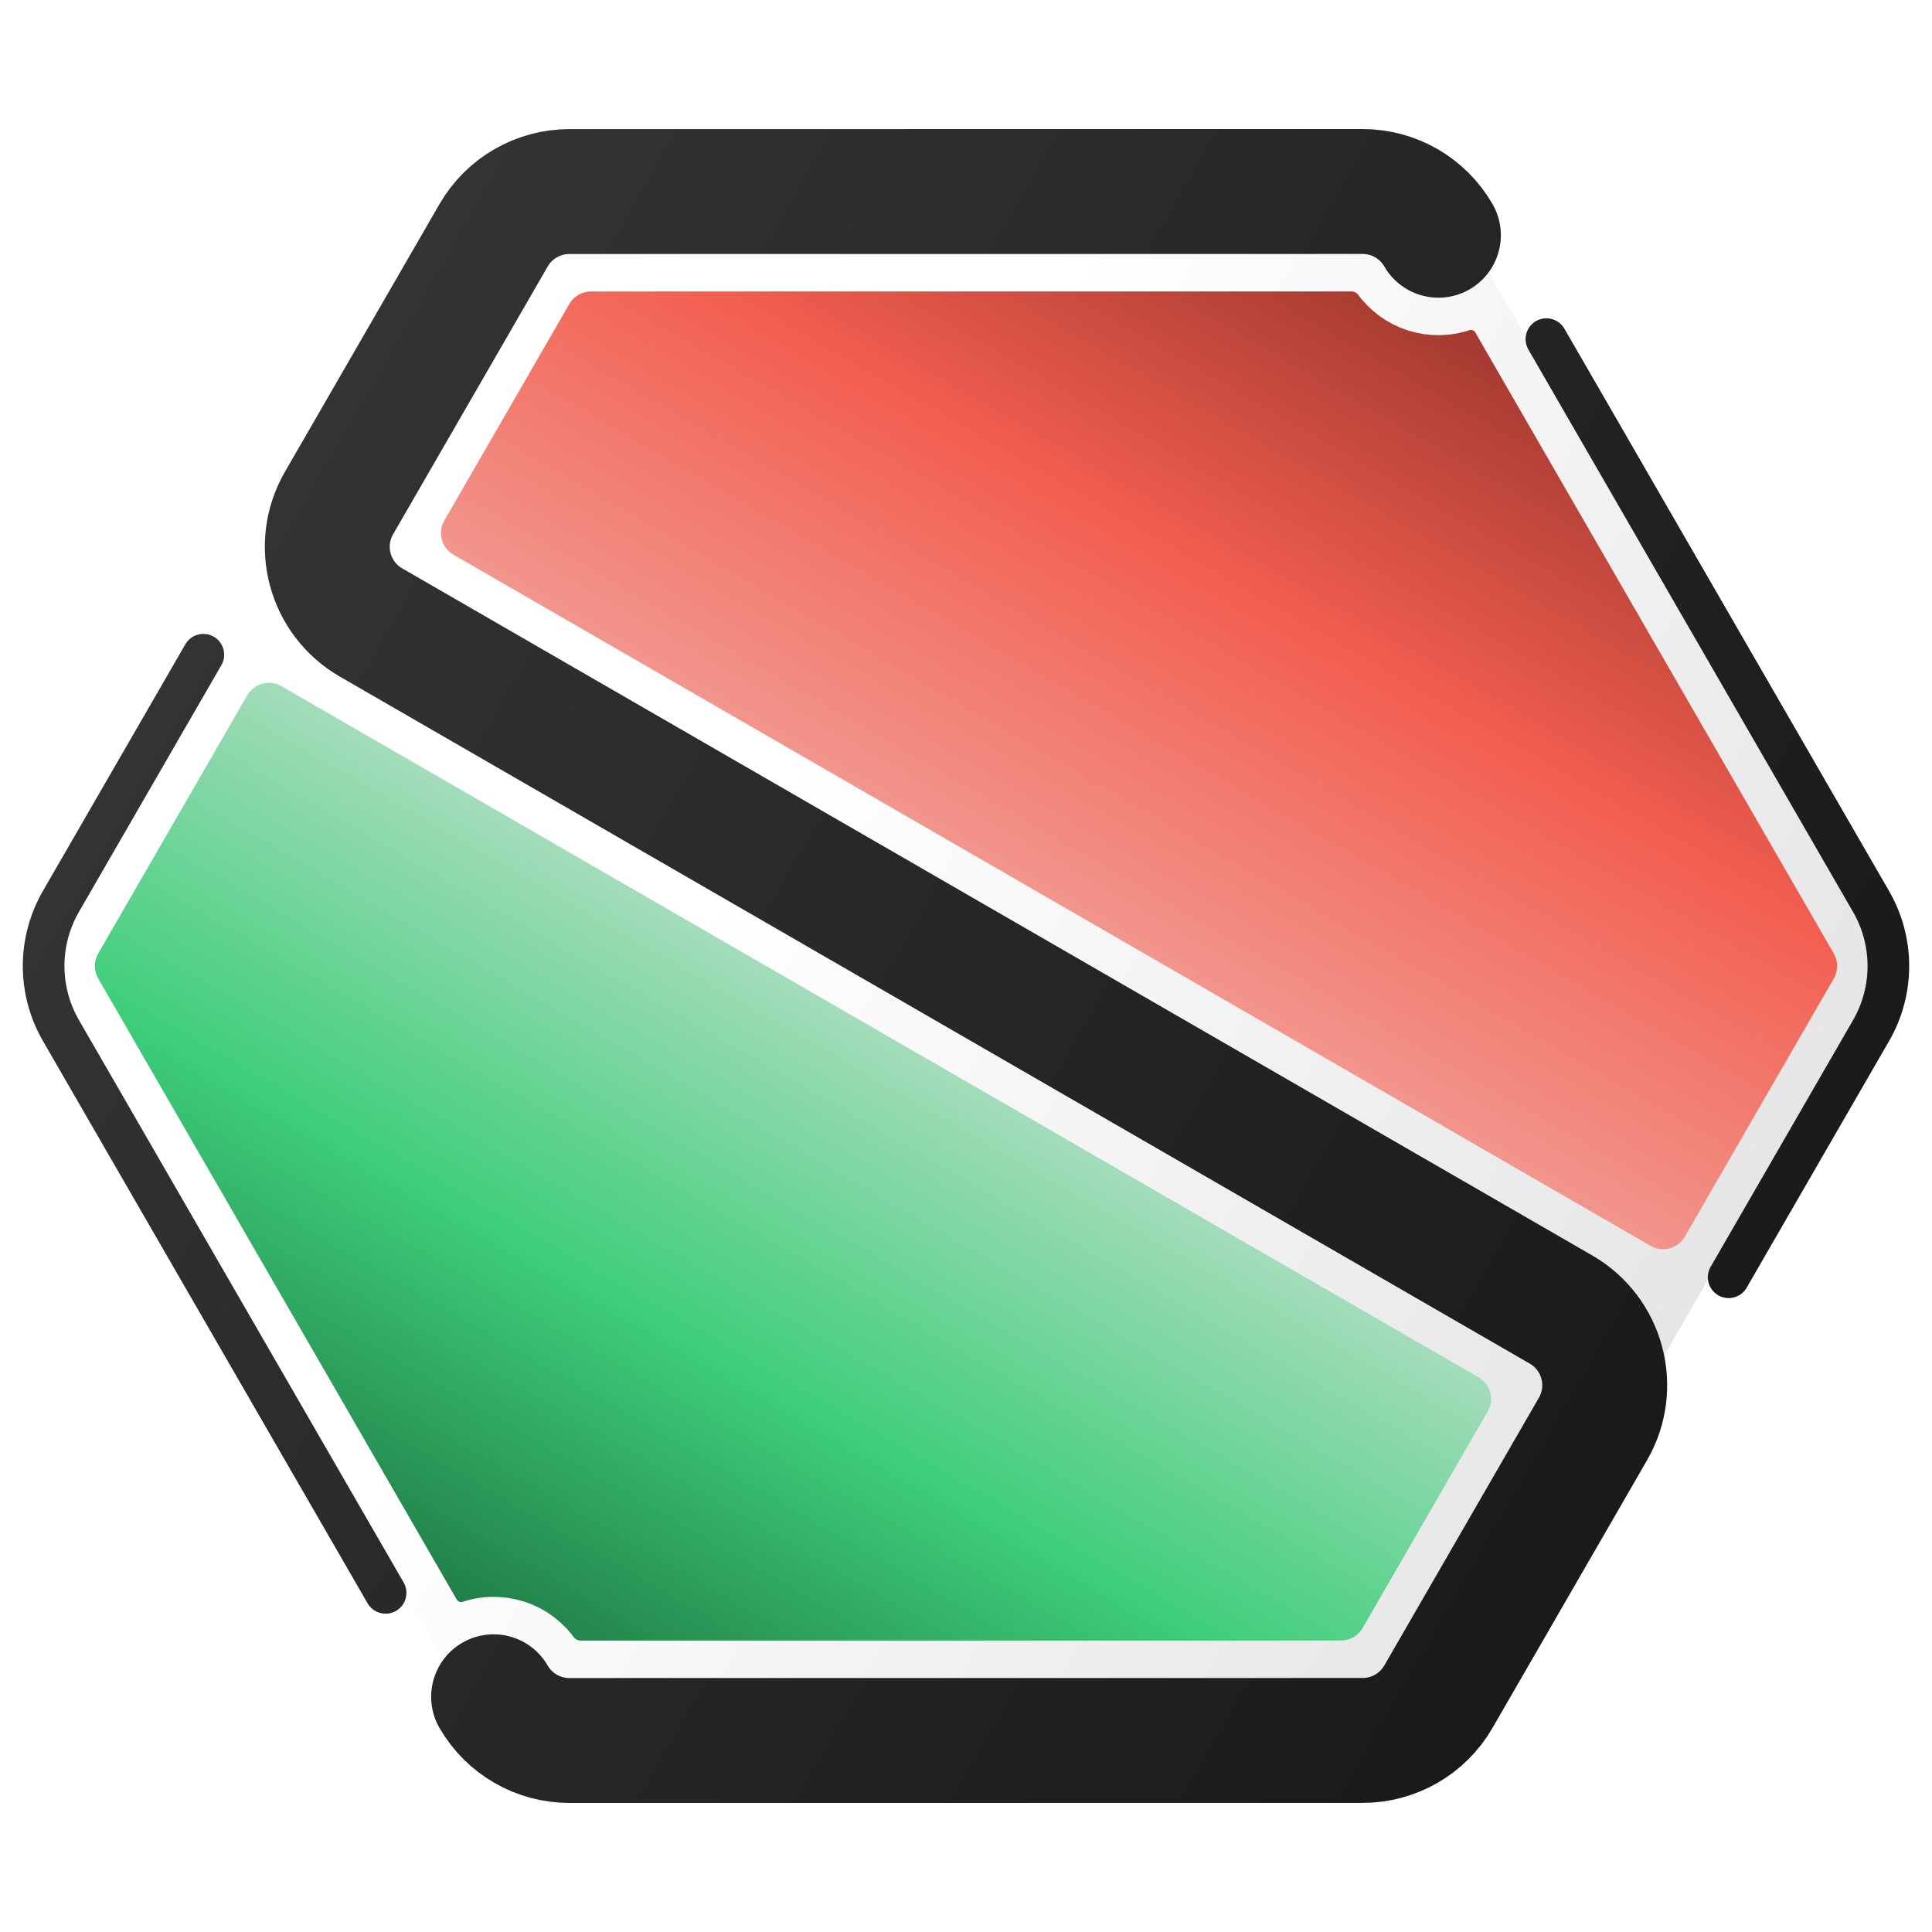
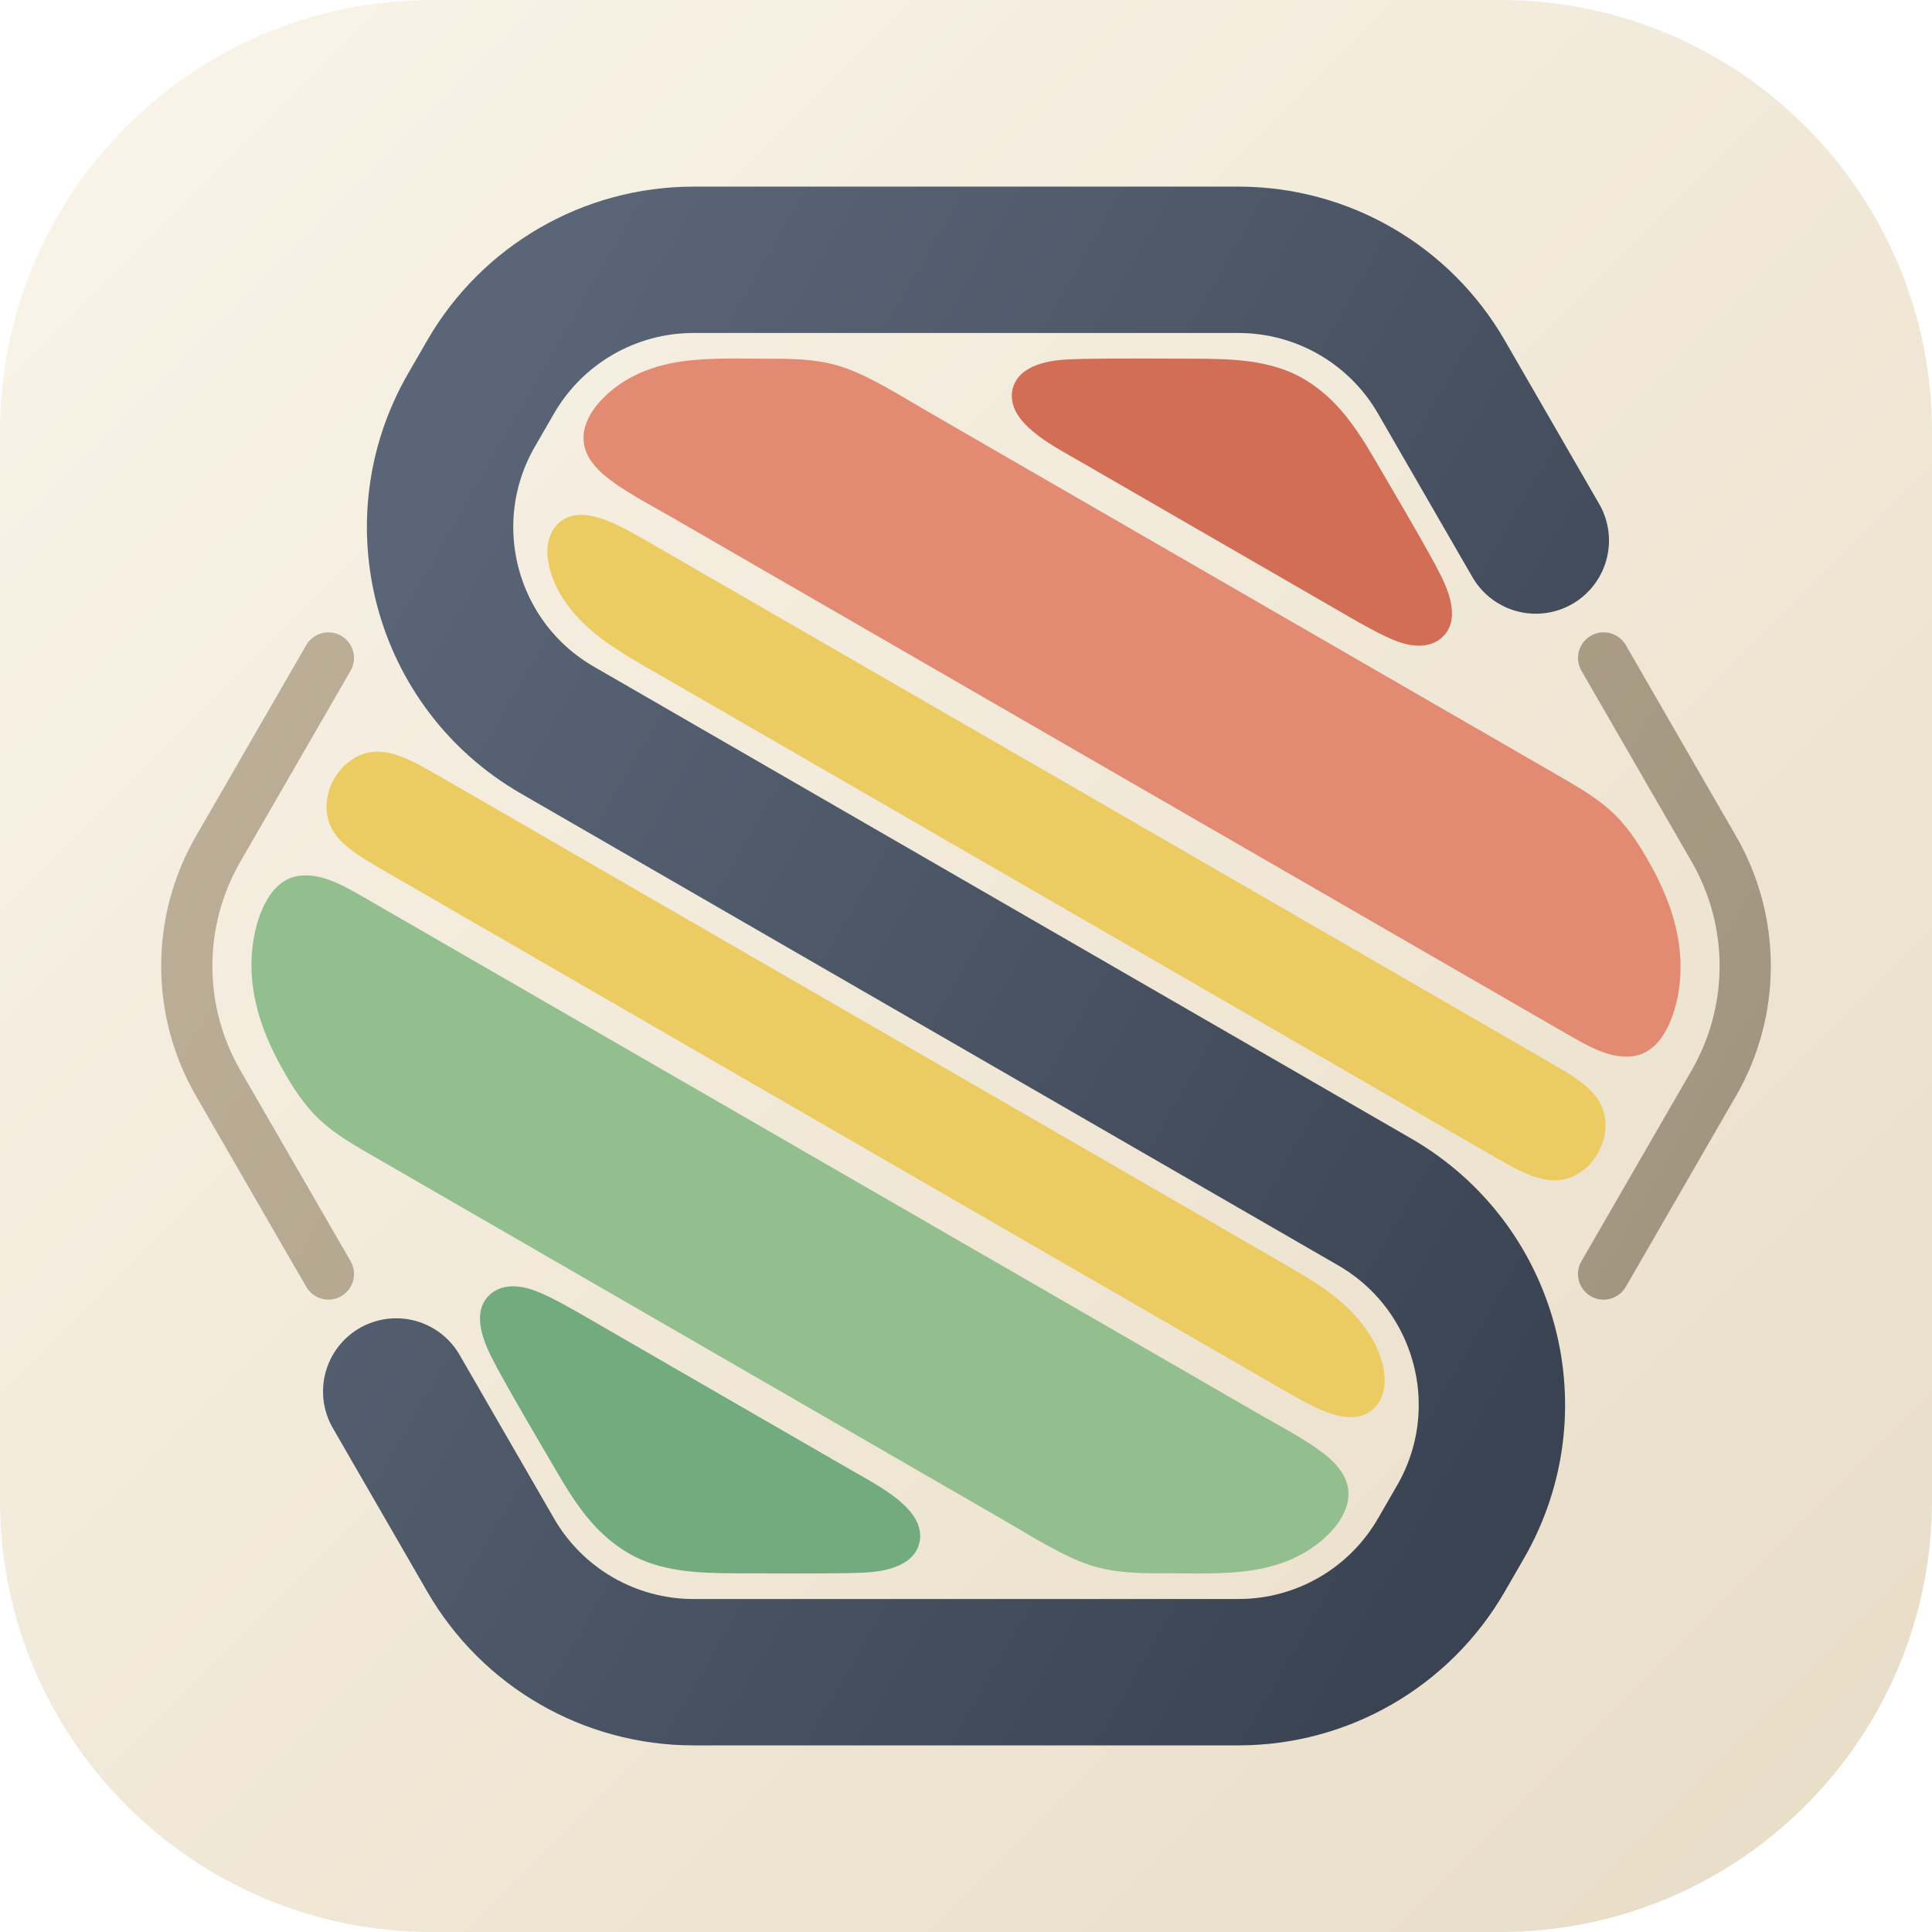
- <svg xmlns="http://www.w3.org/2000/svg" viewBox="-16 -1 232 232">
-   <style>
-     @media (prefers-color-scheme: dark) {
-       .frame-start { stop-color: #eef0f3; } .frame-end { stop-color: #cfd3da; }
-       .paper-start { stop-color: #2a2e36; } .paper-end { stop-color: #1f2228; }
-     }
-   </style>
+ <svg xmlns="http://www.w3.org/2000/svg" viewBox="-32 -17 264 264">
  <defs>
-     <linearGradient id="paper" x1="-0.5" y1="115" x2="200.5" y2="115" gradientUnits="userSpaceOnUse">
-       <stop class="paper-start" offset="0.345" stop-color="#fff" />
-       <stop class="paper-end" offset="1" stop-color="#e5e5e5" />
+     <linearGradient id="bg" x1="-32" y1="-17" x2="232" y2="247" gradientUnits="userSpaceOnUse">
+       <stop offset="0" stop-color="#faf5ea" />
+       <stop offset="1" stop-color="#e8dcc6" />
    </linearGradient>
-     <linearGradient id="frame" x1="-0.5" y1="115" x2="200.5" y2="115" gradientUnits="userSpaceOnUse">
-       <stop class="frame-start" offset="0" stop-color="#333" />
-       <stop class="frame-end" offset="1" stop-color="#1a1a1a" />
+     <linearGradient id="frame" x2="200" gradientUnits="userSpaceOnUse">
+       <stop offset="0" stop-color="#5a6678" />
+       <stop offset="1" stop-color="#3a4352" />
    </linearGradient>
-     <linearGradient id="green" x1="100" y1="127" x2="100" y2="214.3" gradientUnits="userSpaceOnUse">
-       <stop offset="0" stop-color="#a3dcba" />
-       <stop offset="0.5" stop-color="#3ece7a" />
-       <stop offset="1" stop-color="#1f7a45" />
+     <linearGradient id="frame-light" x2="200" gradientUnits="userSpaceOnUse">
+       <stop offset="0" stop-color="#bcae96" />
+       <stop offset="1" stop-color="#a39680" />
    </linearGradient>
-     <linearGradient id="red" x1="100" y1="103" x2="100" y2="15.7" gradientUnits="userSpaceOnUse">
-       <stop offset="0" stop-color="#f2958c" />
-       <stop offset="0.5" stop-color="#f25e4f" />
-       <stop offset="1" stop-color="#9e372e" />
-     </linearGradient>
+     <path id="outer" d="M 100.52,182.5 L 80.11,182.5 C 77.73,182.5 75.34,182.48 72.96,182.66 C 71.4,182.78 69.76,183.03 68.37,183.8 C 67.76,184.14 67.19,184.59 66.77,185.15 C 66.46,185.56 66.22,186.02 66.08,186.51 C 65.18,189.64 68.18,192.11 70.45,193.63 L 72.11,194.69 C 76.61,197.42 81.23,200.01 85.78,202.61 C 90.35,205.23 94.78,207.52 100.17,207.55 C 105.32,207.58 110,205.03 114.35,202.54 C 116.5,201.31 124.07,196.99 127.67,194.82 L 129.35,193.77 C 131.86,192.16 135.16,189.33 133.72,185.97 C 133.52,185.5 133.2,185.07 132.84,184.7 C 132.39,184.24 131.8,183.85 131.21,183.59 C 128.25,182.28 124.06,182.5 120.93,182.5 L 100.52,182.5 Z" />
+     <path id="inner" d="M 98.04,148 L 24.33,148.01 C 21.29,148.03 17.66,147.91 15.06,149.78 C 11.77,152.15 12.63,157.12 13.81,160.35 C 16,166.35 20.5,170.49 25.86,173.72 C 28.44,175.27 31.14,176.7 34.1,177.37 C 37.05,178.04 40.16,178 43.16,178 L 142.58,178 C 146.42,178 151.72,178.25 155.65,177.42 C 159.34,176.64 162.62,174.67 165.85,172.81 C 169.38,170.78 173.11,168.82 176.18,166.09 C 177.06,165.31 177.87,164.45 178.61,163.54 C 179.07,162.97 179.46,162.4 179.85,161.78 C 182.07,158.23 183.84,151.93 179.28,149.36 C 178.66,149.01 177.99,148.76 177.31,148.58 C 174.14,147.75 169.02,148 165.95,148 L 98.04,148 Z" />
+     <path id="median" d="M 102.57,86.5 L 33.45,86.51 C 32.53,86.51 31.21,86.52 30.26,86.55 C 27.12,86.66 22.17,87.03 21.41,90.91 C 21.33,91.32 21.31,91.75 21.35,92.17 C 21.41,92.83 21.6,93.48 21.89,94.08 C 22.22,94.78 22.67,95.43 23.19,96 C 24.13,97.04 25.22,97.91 26.43,98.62 C 30.79,101.18 35.83,101.46 40.76,101.48 L 176,101.48 C 178.57,101.45 181.49,101.51 183.88,100.37 C 188.49,98.17 188.77,90.98 184.7,88.09 C 182.38,86.44 178.54,86.55 175.88,86.52 L 102.57,86.5 Z" />
  </defs>
+   <rect x="-32" y="-17" width="264" height="264" rx="59" fill="url(#bg)" />
  <g transform="rotate(30 100 115)">
-     <path fill="url(#paper)" d="M 106.75,8.05 L 189.25,55.68 A 13.5 13.5 0 0 1 196,67.37 L 196,162.63 A 13.5 13.5 0 0 1 189.25,174.32 L 106.75,221.95 A 13.5 13.5 0 0 1 93.25,221.95 L 10.75,174.32 A 13.5 13.5 0 0 1 4,162.63 L 4,67.37 A 13.5 13.5 0 0 1 10.75,55.68 L 93.25,8.05 A 13.5 13.5 0 0 1 106.75,8.05 Z" />
-     <path fill="url(#green)" d="M 181,130 L 181,160.03 A 3 3 0 0 1 179.5,162.63 L 100.4,208.3 A 0.99 0.99 0 0 1 99.51,208.35 L 99.05,208.15 L 98.11,207.84 L 97.14,207.6 L 96.16,207.44 L 95.16,207.36 L 94.16,207.37 L 93.17,207.46 L 92.19,207.63 L 91.23,207.89 L 90.29,208.22 L 89.38,208.63 L 88.5,209.11 L 87.68,209.66 L 86.9,210.28 L 86.17,210.97 L 85.84,211.34 A 0.62 0.62 0 0 1 85.07,211.46 L 10.5,168.4 A 3 3 0 0 1 9,165.81 L 9,130 A 3 3 0 0 1 12,127 L 178,127 A 3 3 0 0 1 181,130 Z" />
-     <path fill="url(#red)" d="M 19,100 L 19,69.97 A 3 3 0 0 1 20.5,67.37 L 99.6,21.7 A 0.99 0.99 0 0 1 100.49,21.65 L 100.95,21.85 L 101.89,22.16 L 102.86,22.4 L 103.84,22.56 L 104.84,22.64 L 105.84,22.63 L 106.83,22.54 L 107.81,22.37 L 108.77,22.11 L 109.71,21.78 L 110.62,21.37 L 111.5,20.89 L 112.32,20.34 L 113.1,19.72 L 113.83,19.03 L 114.16,18.66 A 0.62 0.62 0 0 1 114.93,18.54 L 189.5,61.6 A 3 3 0 0 1 191,64.19 L 191,100 A 3 3 0 0 1 188,103 L 22,103 A 3 3 0 0 1 19,100 Z" />
-     <g fill="none" stroke="url(#frame)" stroke-linecap="round" stroke-linejoin="round">
-       <path stroke-width="15" d="M 105.25,10.64 A 10.5 10.5 0 0 0 94.75,10.64 L 12.25,58.28 A 10.5 10.5 0 0 0 7,67.37 L 7,104.5 A 10.5 10.5 0 0 0 17.5,115 L 182.5,115 A 10.5 10.5 0 0 1 193,125.5 L 193,162.63 A 10.5 10.5 0 0 1 187.75,171.72 L 105.25,219.36 A 10.5 10.5 0 0 1 94.75,219.36 L 94.75,219.36" />
-       <path stroke-width="5" d="M 122.72,14.96 L 190.25,53.95 A 15.5 15.5 0 0 1 198,67.37 L 198,101.58 M 77.28,215.04 L 9.75,176.05 A 15.5 15.5 0 0 1 2,162.63 L 2,128.42" />
+     <use href="#outer" fill="#71ab7e" />
+     <use href="#inner" fill="#93bf8f" />
+     <use href="#median" fill="#eccb62" />
+     <g transform="rotate(180 100 115)">
+       <use href="#outer" fill="#d26d56" />
+       <use href="#inner" fill="#e38a72" />
+       <use href="#median" fill="#eccb62" />
+     </g>
+     <g fill="none" stroke-linecap="round" stroke-linejoin="round">
+       <path stroke="url(#frame-light)" stroke-width="7" d="M 154.41,34.98 L 180.5,50.05 A 32 32 0 0 1 196.5,77.76 L 196.5,107.89 M 45.59,195.01 L 19.5,179.95 A 32 32 0 0 1 3.5,152.24 L 3.5,122.11" />
+       <path stroke="url(#frame)" stroke-width="20" d="M 138.36,25.72 L 116,12.81 A 32 32 0 0 0 84,12.81 L 19.5,50.05 A 32 32 0 0 0 3.5,77.76 L 3.5,83 A 32 32 0 0 0 35.5,115 L 164.5,115 A 32 32 0 0 1 196.5,147 L 196.5,152.24 A 32 32 0 0 1 180.5,179.95 L 116,217.19 A 32 32 0 0 1 84,217.19 L 61.64,204.28" />
    </g>
  </g>
</svg>
